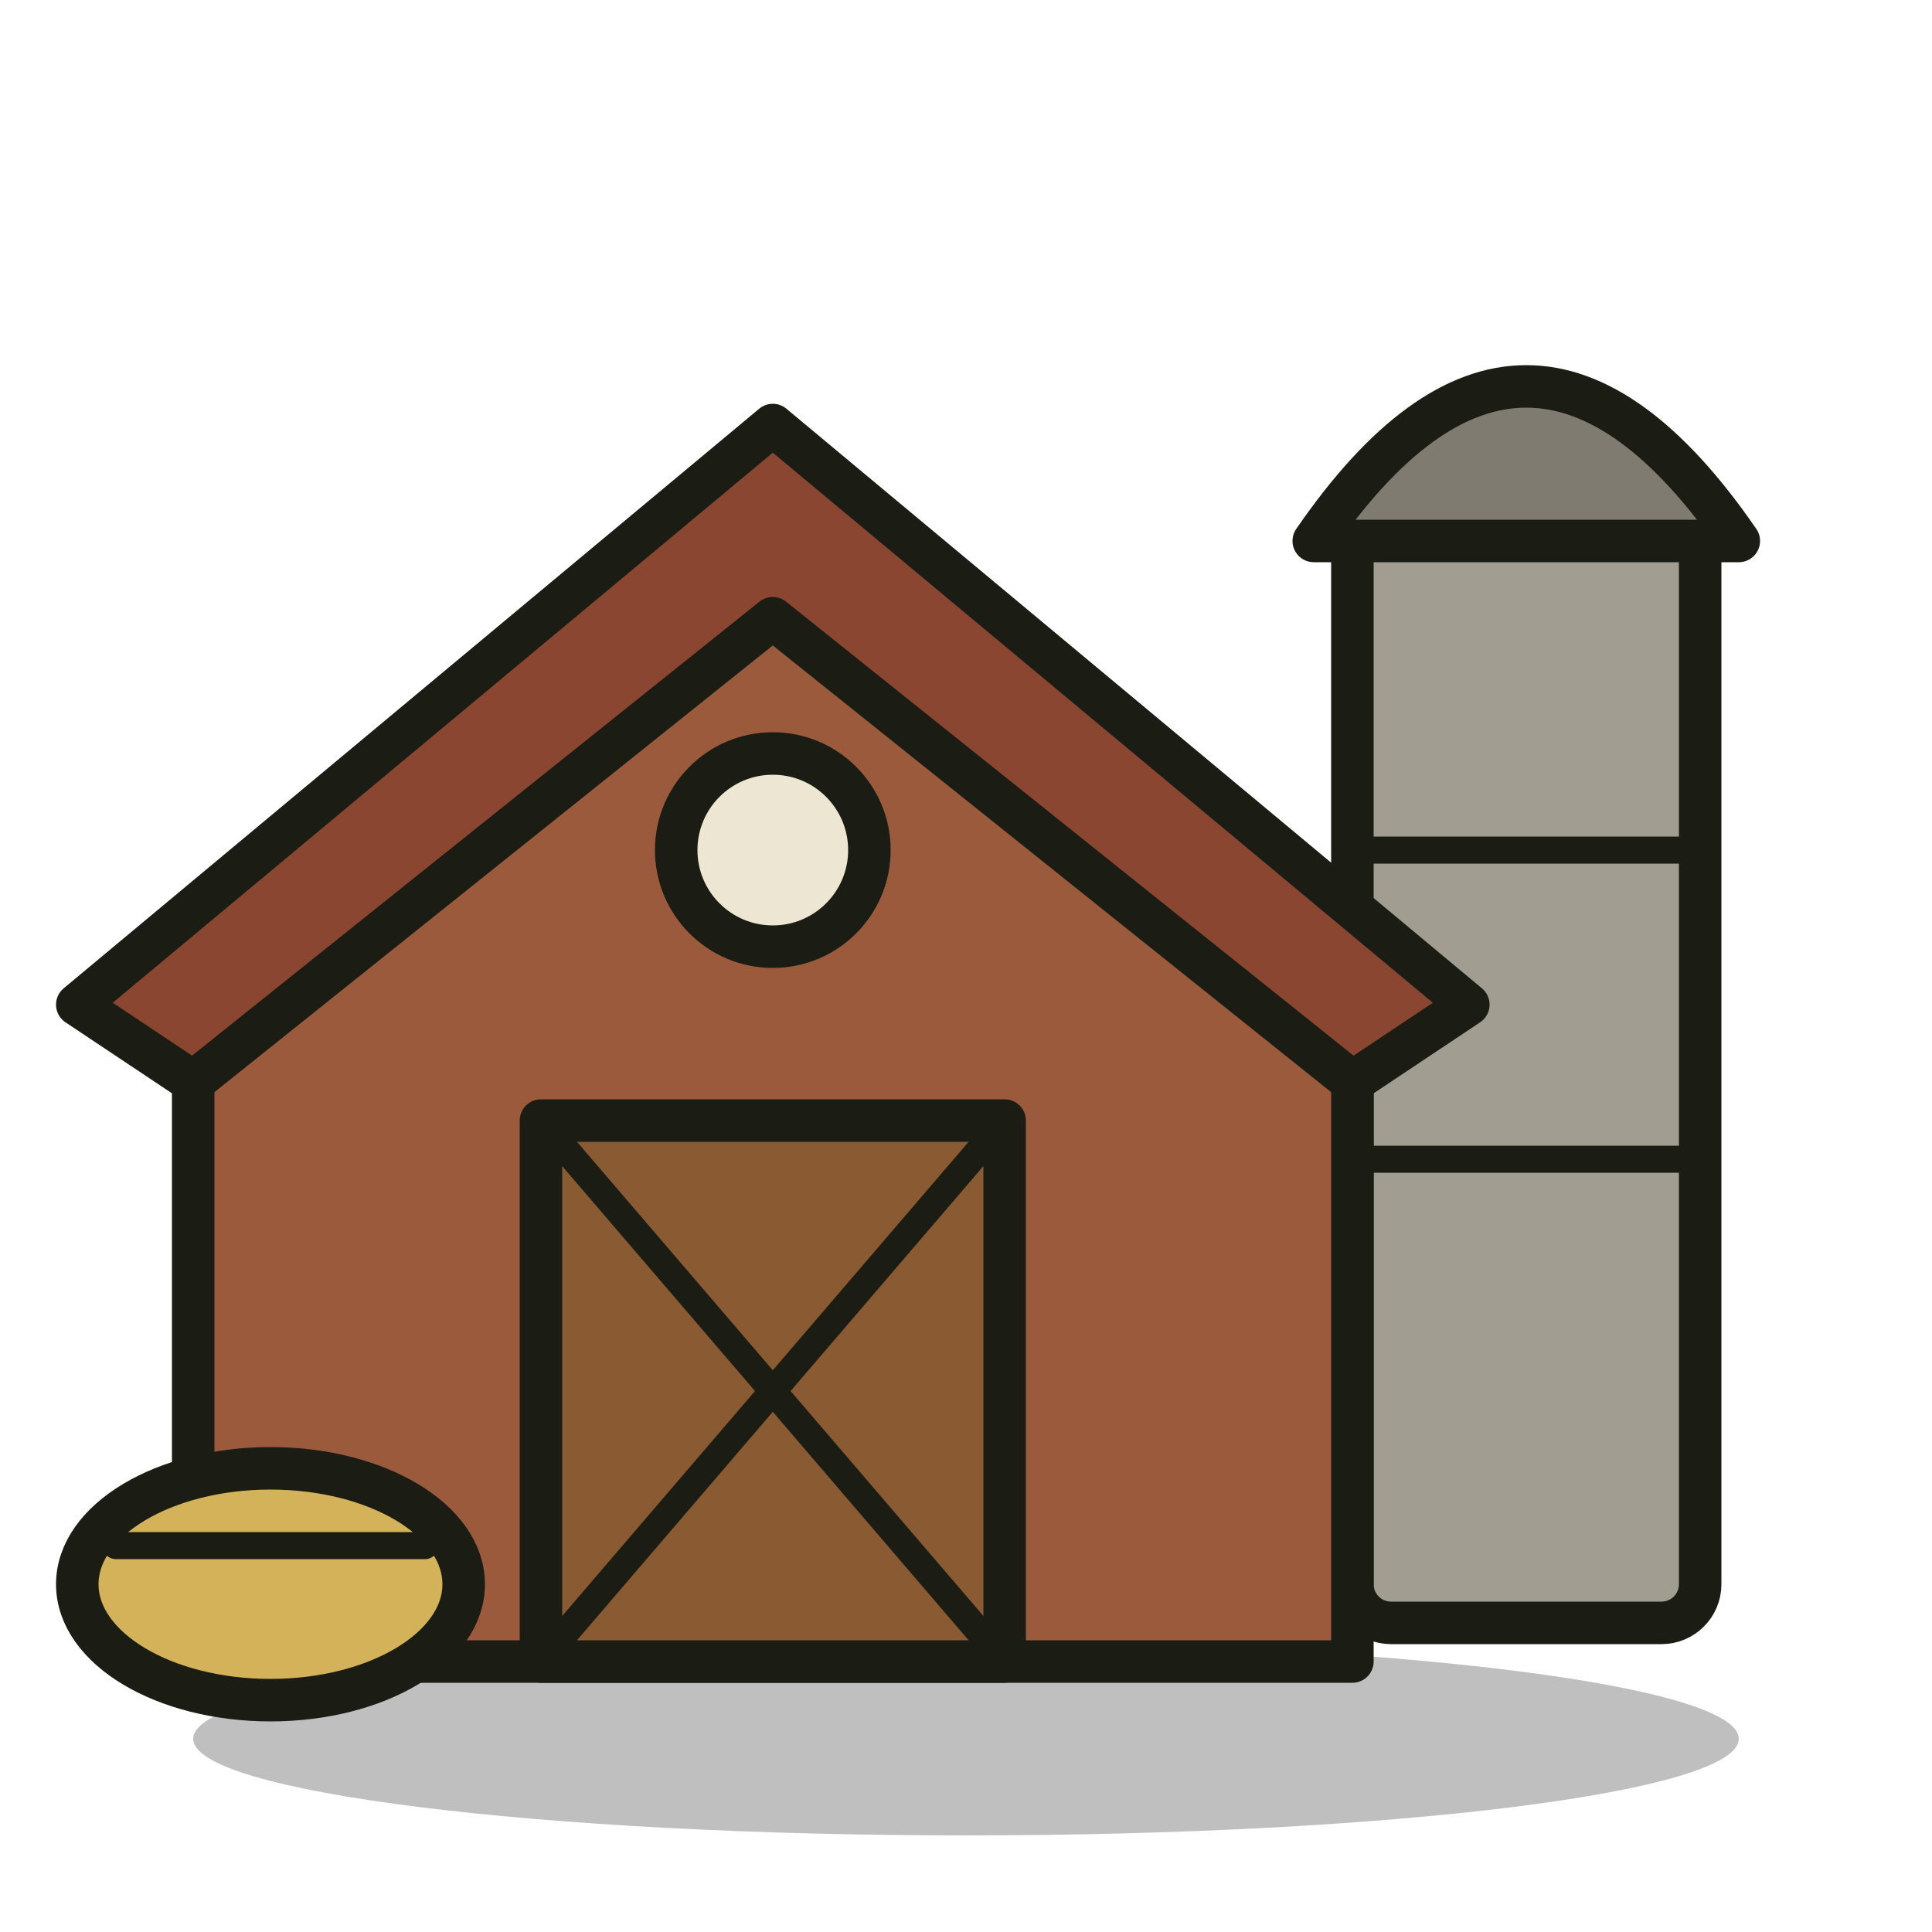
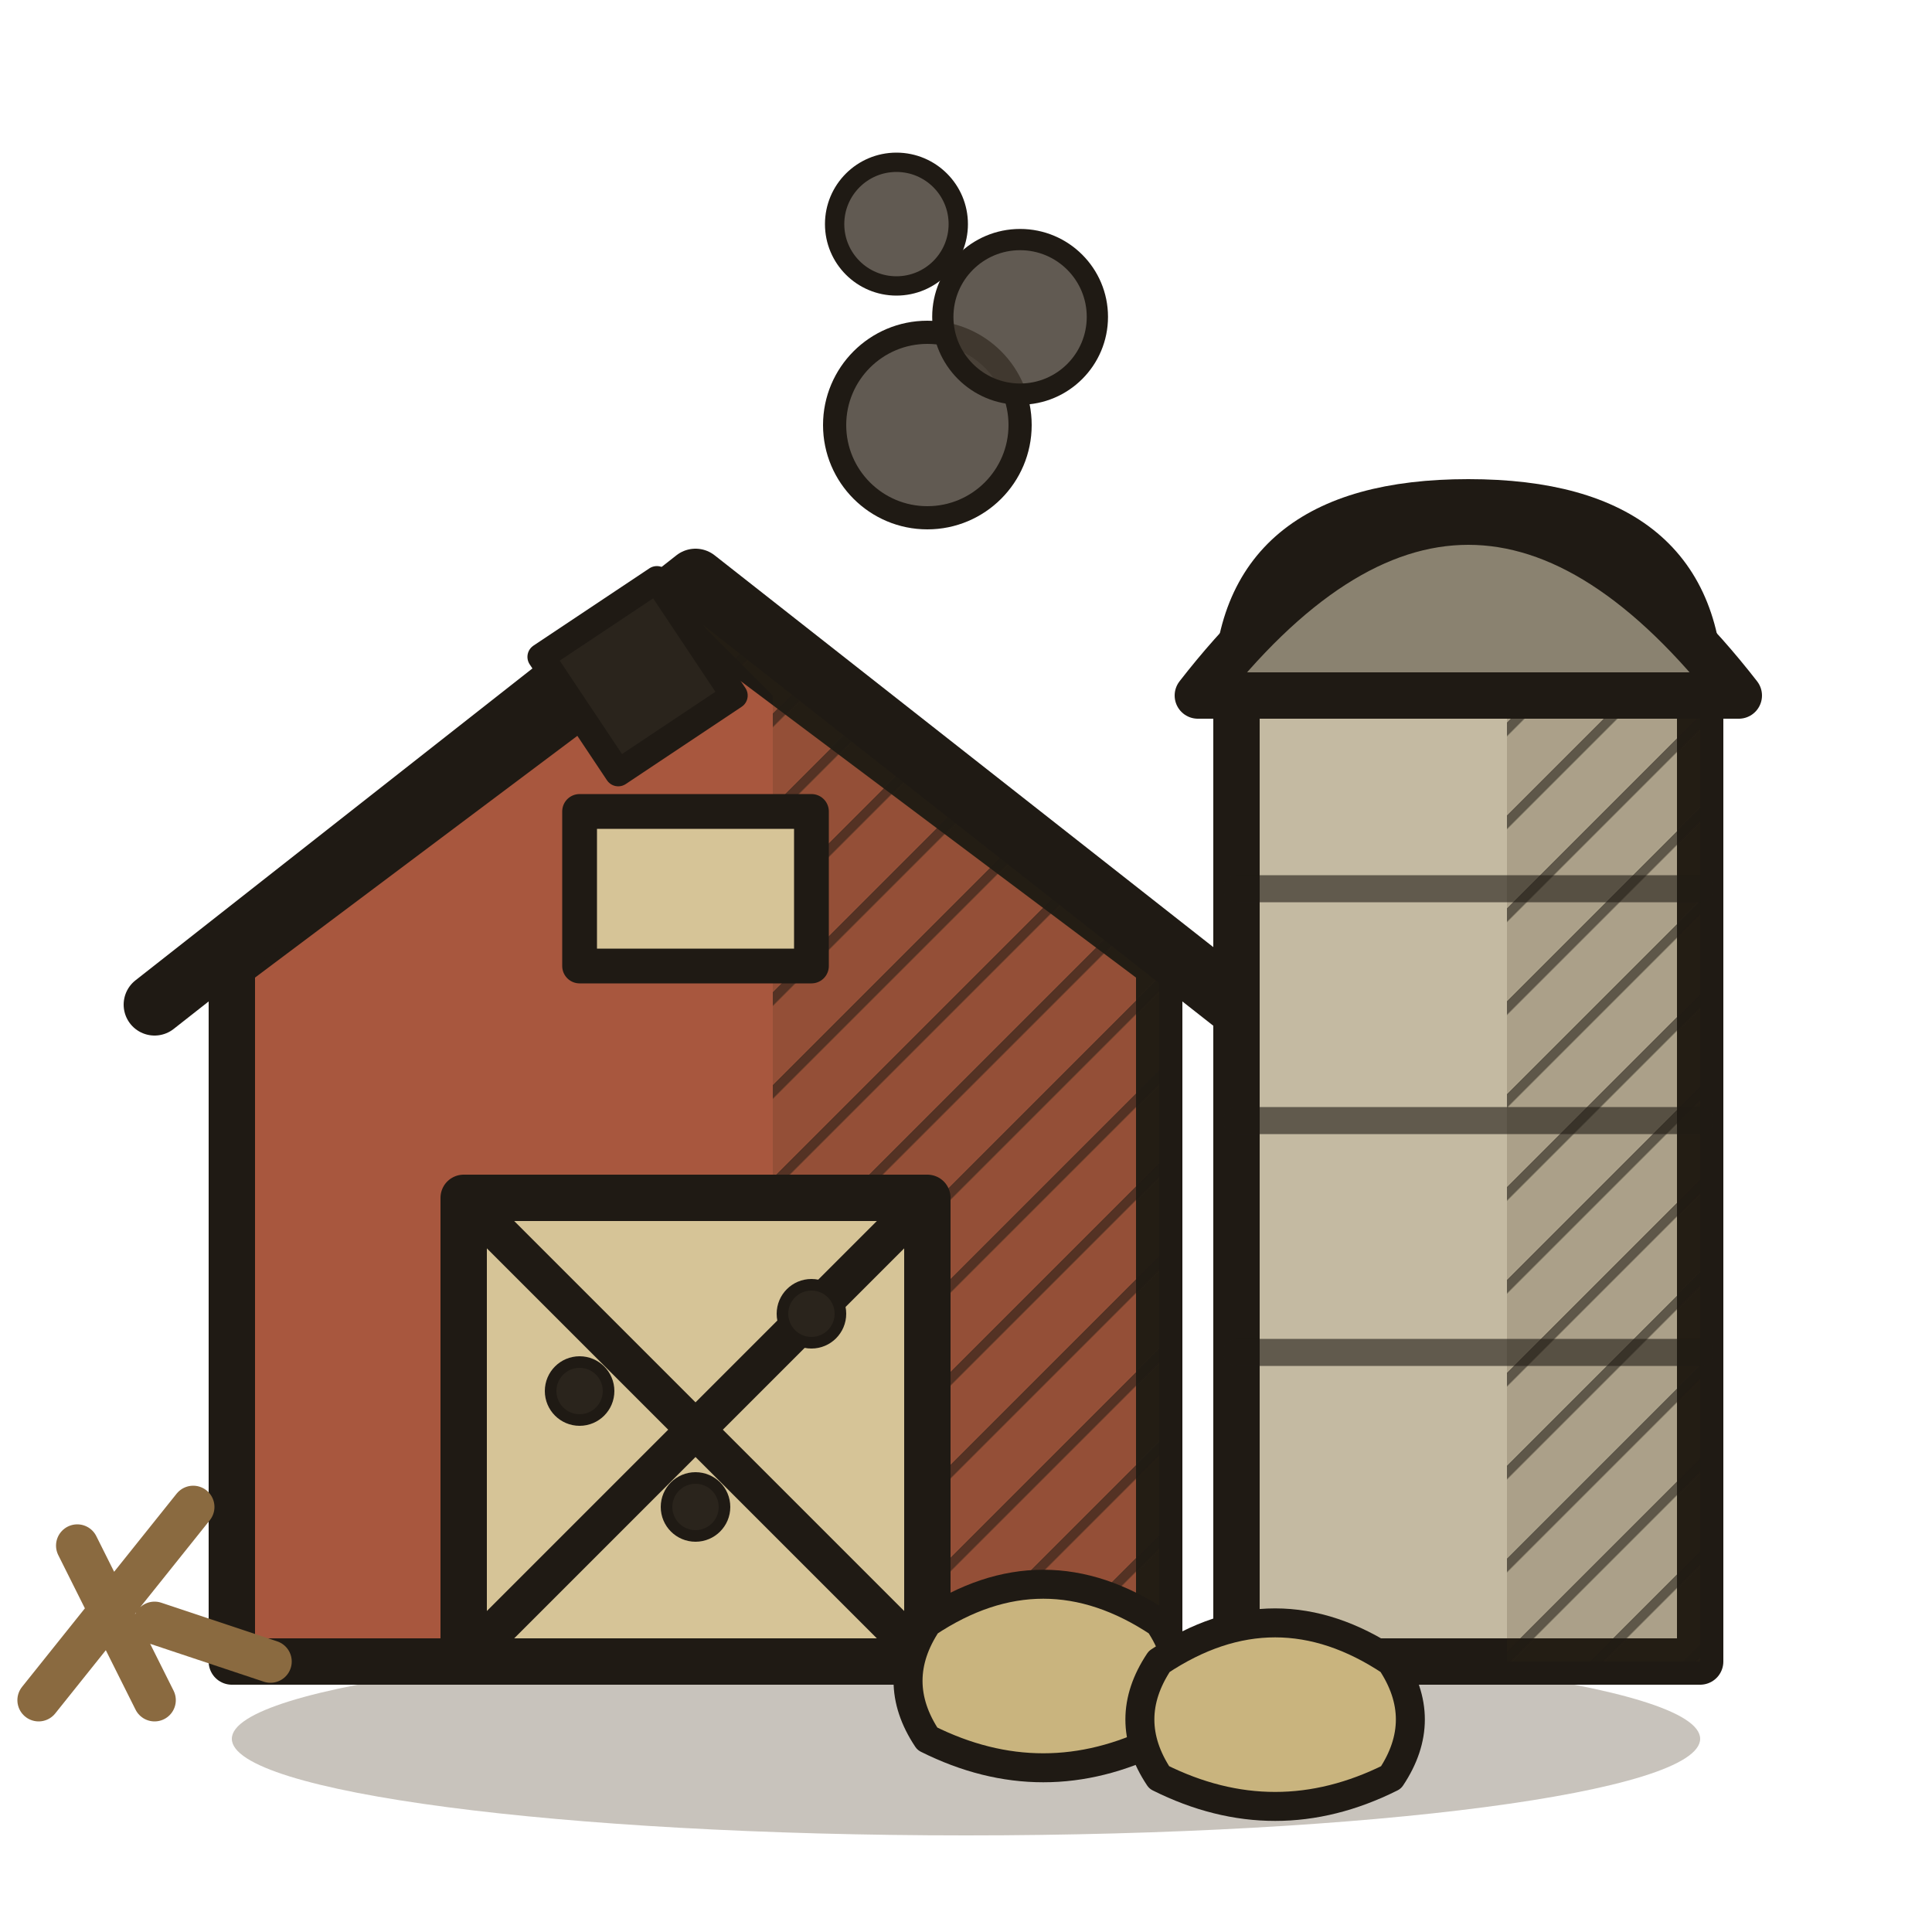
<svg xmlns="http://www.w3.org/2000/svg" viewBox="0 0 100 100">
-   <style>g{stroke:#1b1d14;stroke-width:2.2;stroke-linejoin:round;stroke-linecap:round}.n{fill:none}.sh{fill:rgba(0,0,0,.25);stroke:none}.dk{fill:#2b2d23}.mt{fill:#5d6268}.wd{fill:#8a5a32}.wd2{fill:#6e4526}.tr{fill:#3d5a2a}.tr2{fill:#55773a}.gr{fill:#86934e}.wh{fill:#d3b25a}.cn{fill:#a19d90}.cn2{fill:#7f7b70}.rf{fill:#8b4632}.wl{fill:#d2c39b}.wa{fill:#4c7889}.wa2{fill:#79a2ae}.sd{fill:#d9c48e}.br{fill:#9b5a3c}.rd{fill:#6c6963}.cv{fill:#cdbf98}.gl{fill:#a9c1c6}.rw{fill:#8e2a16}.ol{fill:#6b7340}.ol2{fill:#555c30}.hot{fill:#d8452c}.gd{fill:#d8b34a}.wt{fill:#ece6d2}.ln{fill:none;stroke-width:1.4}.th{fill:none;stroke-width:3.2}.hi{fill:none;stroke:rgba(255,255,255,.4);stroke-width:1.6}.ds{fill:none;stroke-dasharray:5 4;stroke:#ece6d2;stroke-width:2.4}</style>
-   <g>
-     <ellipse class="sh" cx="50" cy="90" rx="40" ry="5" />
-     <rect class="cn" x="70" y="26" width="18" height="58" rx="2" />
-     <path class="cn2" d="M68 28 Q79 12 90 28 Z" />
-     <path class="ln" d="M70 44 h18 M70 60 h18" />
-     <path class="br" d="M10 50 L40 28 L70 50 V86 H10 Z" />
-     <path class="rf" d="M4 52 L40 22 L76 52 L70 56 L40 32 L10 56 Z" />
-     <rect class="wd" x="28" y="58" width="24" height="28" />
-     <path class="ln" d="M28 58 L52 86 M52 58 L28 86" />
-     <circle class="wt" cx="40" cy="44" r="5" />
-     <ellipse class="wh" cx="14" cy="82" rx="10" ry="6" />
-     <path class="ln" d="M6 80 h16" />
-   </g>
+   <defs>
+     <pattern id="h" width="3.4" height="3.4" patternUnits="userSpaceOnUse" patternTransform="rotate(45)">
+       <rect width="3.4" height="3.4" fill="rgba(60,45,25,.18)" />
+       <line x1="0" y1="0" x2="0" y2="3.4" stroke="#1f1a14" stroke-width="1" opacity=".55" />
+     </pattern>
+     <pattern id="hd" width="3" height="3" patternUnits="userSpaceOnUse" patternTransform="rotate(45)">
+       <rect width="3" height="3" fill="#5c5142" />
+       <line x1="0" y1="0" x2="0" y2="3" stroke="#1f1a14" stroke-width="1.1" />
+     </pattern>
+   </defs>
+   <ellipse cx="50" cy="90" rx="38" ry="5" fill="rgba(60,40,15,.28)" />
+   <path d="M12 86 V50 L36 32 L60 50 V86 Z" fill="#a8573e" stroke="#1f1a14" stroke-width="2.4" stroke-linejoin="round" stroke-linecap="round" />
+   <path d="M36 32 L60 50 V86 H40 V36 Z" fill="url(#h)" />
+   <path d="M8 52 L36 30 L64 52" fill="none" stroke="#1f1a14" stroke-width="3.2" stroke-linejoin="round" stroke-linecap="round" />
+   <path d="M24 86 V62 H48 V86 Z" fill="#d6c497" stroke="#1f1a14" stroke-width="2.4" stroke-linejoin="round" stroke-linecap="round" />
+   <path d="M24 62 L48 86 M48 62 L24 86" fill="none" stroke="#1f1a14" stroke-width="2" stroke-linecap="round" stroke-linejoin="round" opacity="1" />
+   <path d="M30 42 h12 v8 h-12 Z" fill="#d6c497" stroke="#1f1a14" stroke-width="1.8" stroke-linejoin="round" stroke-linecap="round" />
+   <path d="M64 86 V36 Q64 26 76 26 Q88 26 88 36 V86 Z" fill="#c4baa2" stroke="#1f1a14" stroke-width="2.4" stroke-linejoin="round" stroke-linecap="round" />
+   <path d="M78 27 Q88 28 88 36 V86 H78 Z" fill="url(#h)" />
+   <path d="M64 46 H88 M64 58 H88 M64 70 H88" fill="none" stroke="#1f1a14" stroke-width="1.4" stroke-linecap="round" stroke-linejoin="round" opacity="0.6" />
+   <path d="M62 36 Q76 18 90 36 Z" fill="#8a8270" stroke="#1f1a14" stroke-width="2.4" stroke-linejoin="round" stroke-linecap="round" />
+   <path d="M28 34 l6 -4 4 6 -6 4 Z" fill="#2a241c" stroke="#1f1a14" stroke-width="1.4" stroke-linejoin="round" stroke-linecap="round" />
+   <circle cx="30" cy="72" r="1.5" fill="#2a241c" stroke="#1f1a14" stroke-width="0.6" />
+   <circle cx="42" cy="68" r="1.5" fill="#2a241c" stroke="#1f1a14" stroke-width="0.6" />
+   <circle cx="36" cy="78" r="1.5" fill="#2a241c" stroke="#1f1a14" stroke-width="0.6" />
+   <path d="M2 88 L10 78 M8 88 L4 80 M14 86 l-6 -2" fill="none" stroke="#8a6a40" stroke-width="2.2" stroke-linecap="round" stroke-linejoin="round" opacity="1" />
+   <path d="M48 84 q6 -4 12 0 q2 3 0 6 q-6 3 -12 0 q-2 -3 0 -6 Z" fill="#c9b47e" stroke="#1f1a14" stroke-width="1.5" stroke-linejoin="round" stroke-linecap="round" />
+   <path d="M60 86 q6 -4 12 0 q2 3 0 6 q-6 3 -12 0 q-2 -3 0 -6 Z" fill="#c9b47e" stroke="#1f1a14" stroke-width="1.5" stroke-linejoin="round" stroke-linecap="round" />
+   <circle cx="48" cy="22" r="4.8" fill="rgba(70,62,52,.85)" stroke="#1f1a14" stroke-width="1.2" />
+   <circle cx="52.8" cy="16.4" r="4.0" fill="rgba(70,62,52,.85)" stroke="#1f1a14" stroke-width="1.1" />
+   <circle cx="46.4" cy="11.6" r="3.2" fill="rgba(70,62,52,.85)" stroke="#1f1a14" stroke-width="1" />
</svg>
